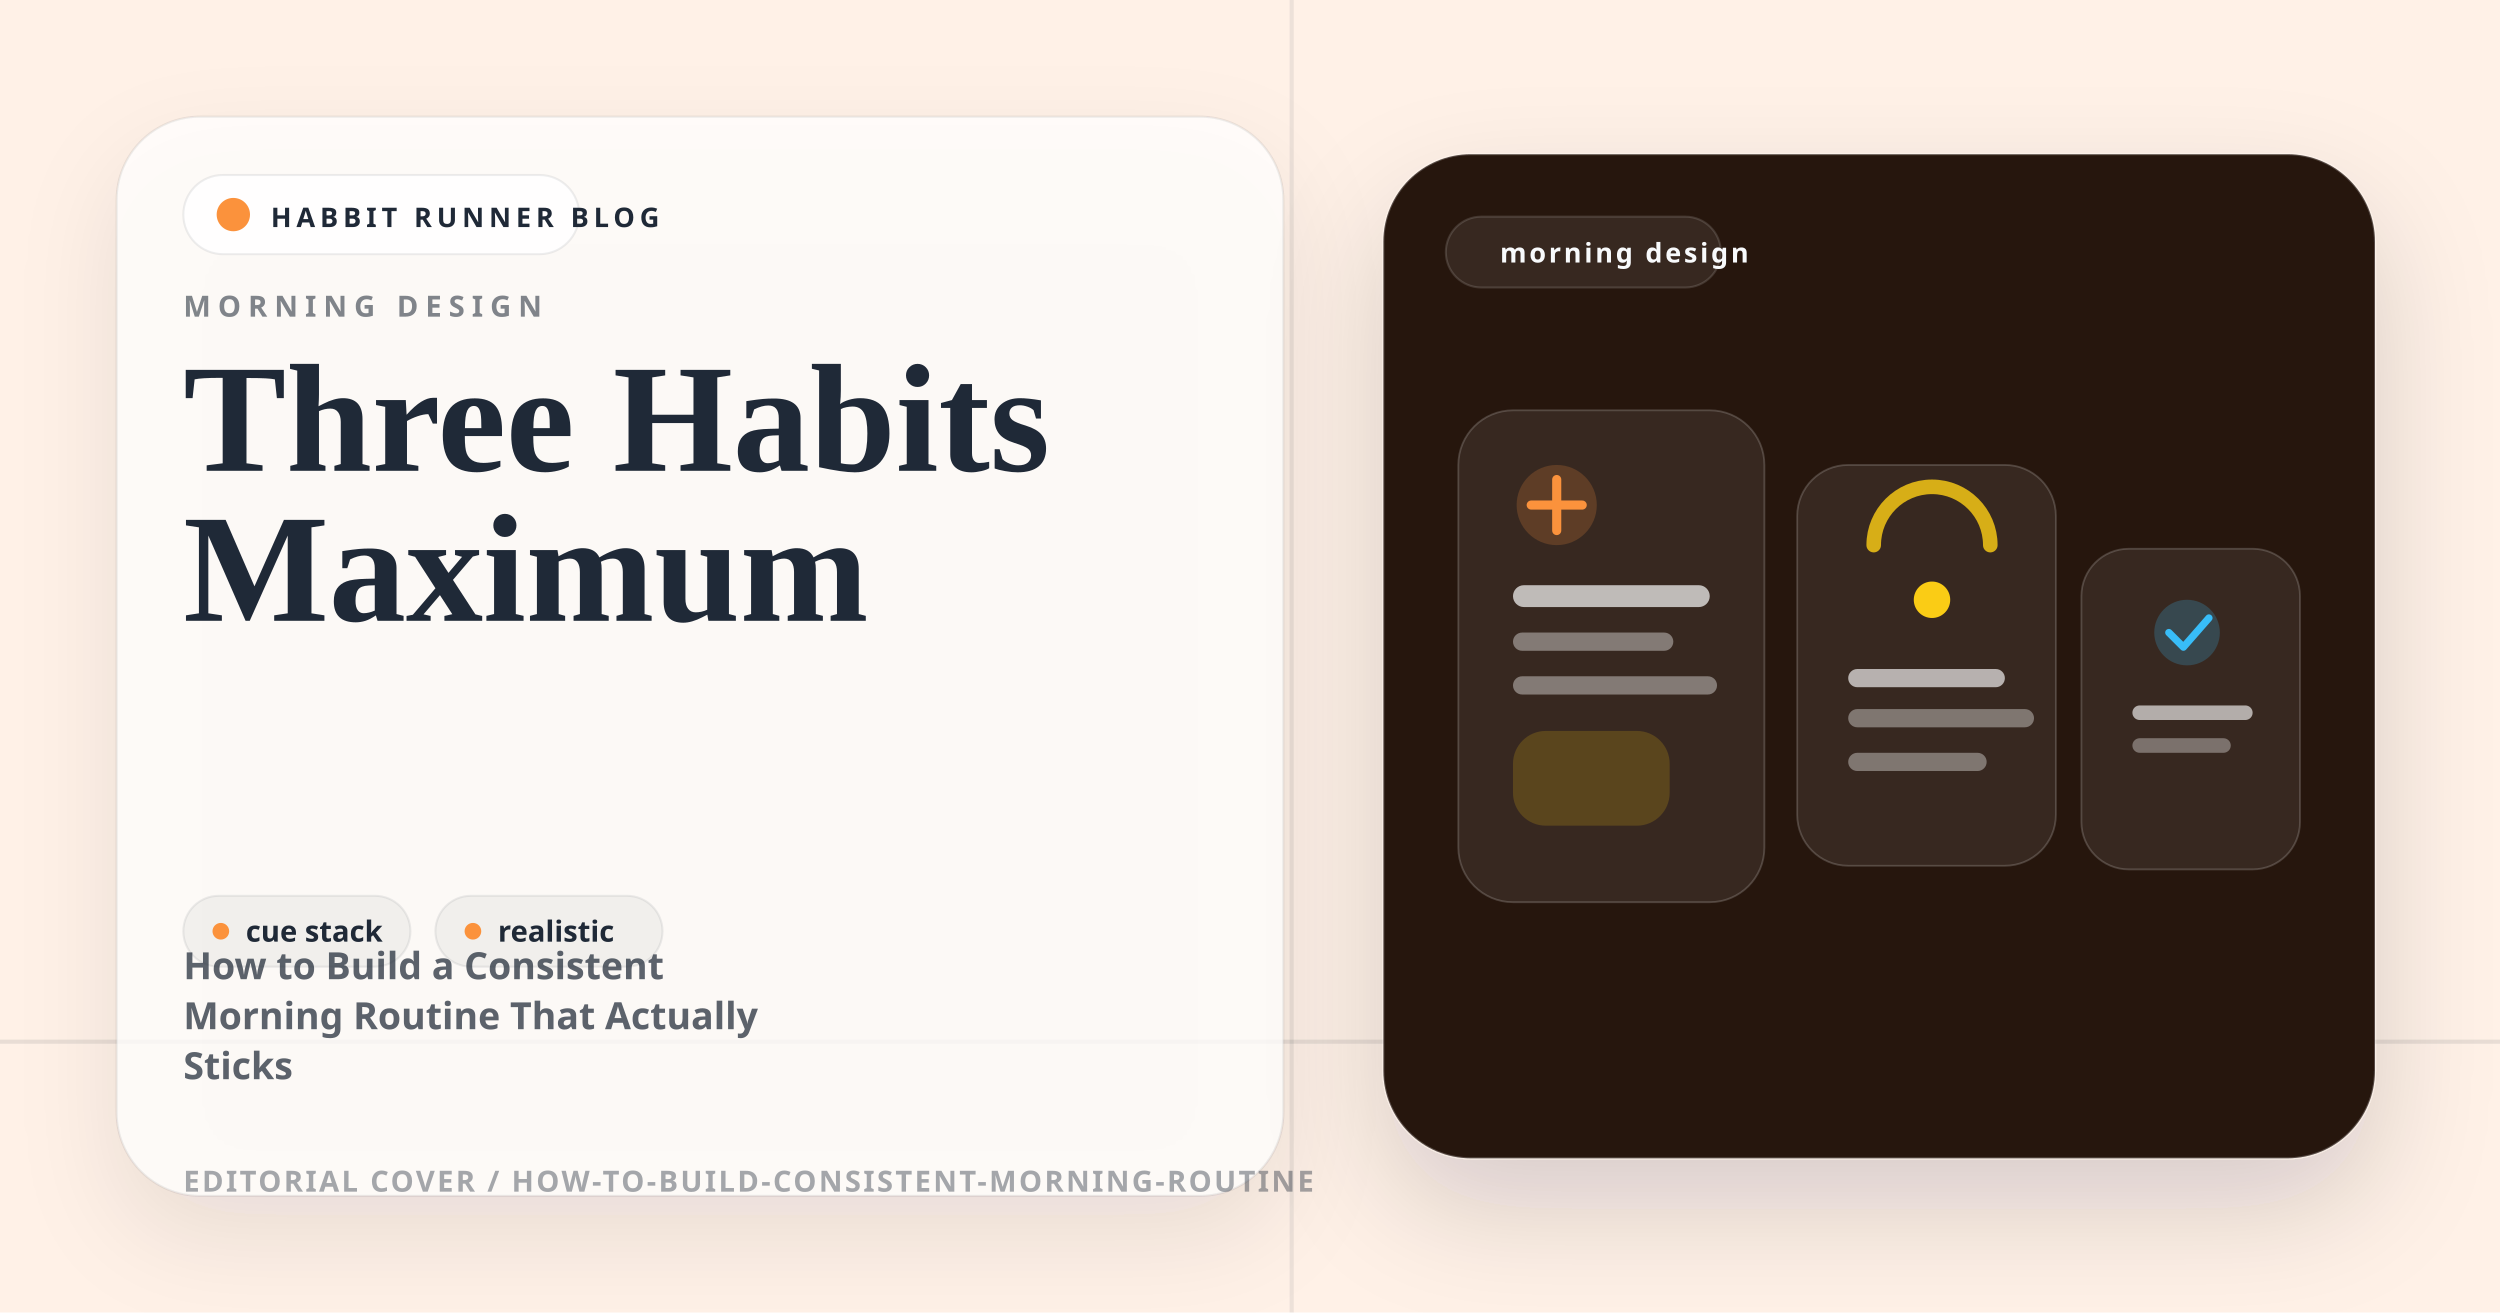
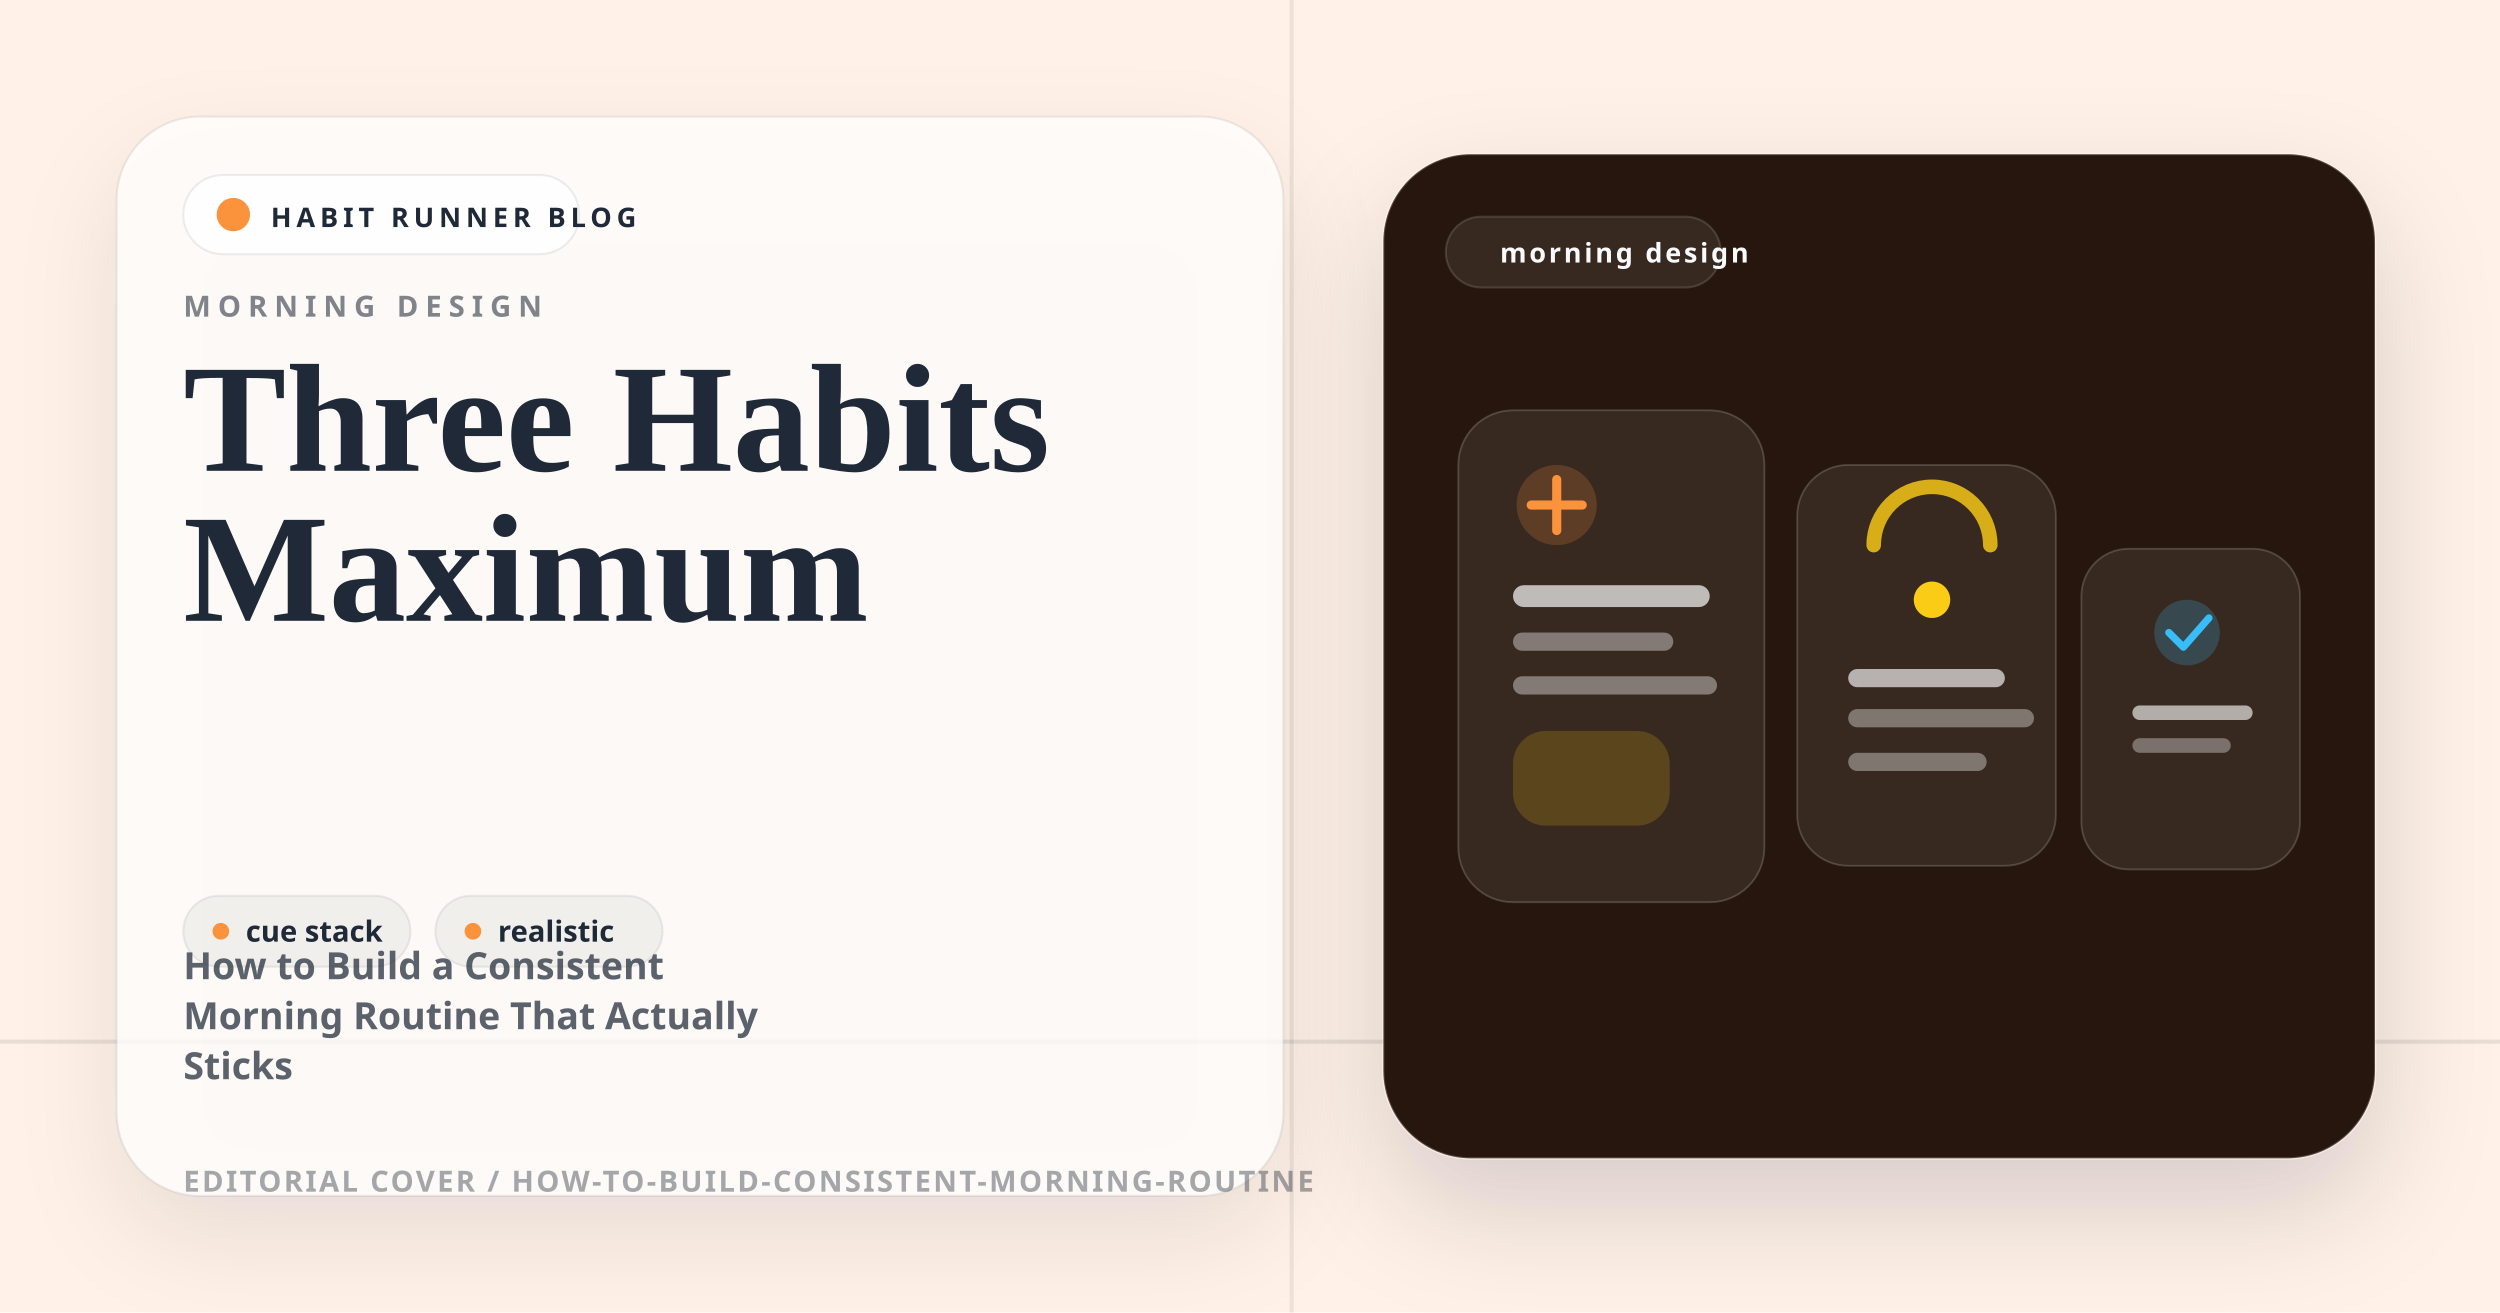
<svg xmlns="http://www.w3.org/2000/svg" width="1200" height="630" viewBox="0 0 1200 630" role="img" aria-label="How to Build a Consistent Morning Routine That Actually Sticks">
  <defs>
    <pattern id="grid" width="48" height="48" patternUnits="userSpaceOnUse">
      <path d="M48 0H0V48" fill="none" stroke="rgba(31, 41, 55, 0.07)" stroke-width="1" />
    </pattern>
    <filter id="shadowSoft" x="-20%" y="-20%" width="140%" height="150%">
      <feDropShadow dx="0" dy="20" stdDeviation="24" flood-color="#0f172a" flood-opacity="0.12" />
    </filter>
    <filter id="shadowBoard" x="-20%" y="-20%" width="140%" height="150%">
      <feDropShadow dx="0" dy="24" stdDeviation="28" flood-color="#0f172a" flood-opacity="0.16" />
    </filter>
    <clipPath id="boardClip">
      <rect x="664" y="74" width="476" height="482" rx="42" />
    </clipPath>
  </defs>
  <rect width="1200" height="630" fill="#fff1e7" />
  <path d="M0 500 H1200" stroke="rgba(31, 41, 55, 0.1)" stroke-width="2" />
  <path d="M620 0 V630" stroke="rgba(31, 41, 55, 0.08)" stroke-width="2" />
  <rect x="56" y="56" width="560" height="518" rx="40" fill="rgba(255, 255, 255, 0.74)" stroke="rgba(31, 41, 55, 0.08)" filter="url(#shadowSoft)" />
  <rect x="88" y="84" width="190" height="38" rx="19" fill="rgba(255, 255, 255, 0.88)" stroke="rgba(31, 41, 55, 0.08)" />
  <circle cx="112" cy="103" r="8" fill="#fb923c" />
-   <text x="130" y="109" fill="#1f2937" font-family="'Avenir Next', 'Segoe UI', 'Trebuchet MS', sans-serif" font-size="13" font-weight="700" letter-spacing="0.18em">HABBIT RUNNER BLOG</text>
+   <text x="130" y="109" fill="#1f2937" font-family="'Avenir Next', 'Segoe UI', 'Trebuchet MS', sans-serif" font-size="13" font-weight="700" letter-spacing="0.18em">HABIT RUNNER BLOG</text>
  <text x="88" y="152" fill="rgba(31, 41, 55, 0.56)" font-family="'Avenir Next', 'Segoe UI', 'Trebuchet MS', sans-serif" font-size="14" font-weight="700" letter-spacing="0.24em">MORNING DESIGN</text>
  <text x="88" y="226" fill="#1f2937" font-family="'Iowan Old Style', Georgia, 'Times New Roman', serif" font-size="74" font-weight="700">
    <tspan x="88" dy="0">Three Habits</tspan>
    <tspan x="88" dy="72">Maximum</tspan>
  </text>
  <g transform="translate(88 430)">
    <rect width="109" height="34" rx="17" fill="rgba(31, 41, 55, 0.05)" stroke="rgba(31, 41, 55, 0.08)" />
    <circle cx="18" cy="17" r="4" fill="#fb923c" />
    <text x="30" y="22" fill="#1f2937" font-family="'Avenir Next', 'Segoe UI', 'Trebuchet MS', sans-serif" font-size="14" font-weight="600">cue stack</text>
  </g>
  <g transform="translate(209 430)">
    <rect width="109" height="34" rx="17" fill="rgba(31, 41, 55, 0.05)" stroke="rgba(31, 41, 55, 0.08)" />
    <circle cx="18" cy="17" r="4" fill="#fb923c" />
    <text x="30" y="22" fill="#1f2937" font-family="'Avenir Next', 'Segoe UI', 'Trebuchet MS', sans-serif" font-size="14" font-weight="600">realistic</text>
  </g>
  <text x="88" y="470" fill="rgba(31, 41, 55, 0.72)" font-family="'Avenir Next', 'Segoe UI', 'Trebuchet MS', sans-serif" font-size="18" font-weight="600">
    <tspan x="88" dy="0">How to Build a Consistent</tspan>
    <tspan x="88" dy="24">Morning Routine That Actually</tspan>
    <tspan x="88" dy="24">Sticks</tspan>
  </text>
  <text x="88" y="572" fill="rgba(31, 41, 55, 0.4)" font-family="'Avenir Next', 'Segoe UI', 'Trebuchet MS', sans-serif" font-size="14" font-weight="700" letter-spacing="0.08em">EDITORIAL COVER / HOW-TO-BUILD-CONSISTENT-MORNING-ROUTINE</text>
  <g filter="url(#shadowBoard)">
    <rect x="664" y="74" width="476" height="482" rx="42" fill="#27170f" stroke="rgba(255, 255, 255, 0.22)" />
  </g>
  <rect x="694" y="104" width="132" height="34" rx="17" fill="rgba(255, 255, 255, 0.08)" stroke="rgba(255, 255, 255, 0.14)" />
  <text x="720" y="126" fill="#f8fafc" font-family="'Avenir Next', 'Segoe UI', 'Trebuchet MS', sans-serif" font-size="13" font-weight="700" letter-spacing="0.1em">morning design</text>
  <g clip-path="url(#boardClip)">
    <g transform="translate(619.5498 123.4935) scale(0.8744589)">
      <rect x="92" y="84" width="168" height="270" rx="30" fill="rgba(255, 255, 255, 0.08)" stroke="rgba(255, 255, 255, 0.18)" />
      <rect x="278" y="114" width="142" height="220" rx="28" fill="rgba(255, 255, 255, 0.08)" stroke="rgba(255, 255, 255, 0.18)" />
      <rect x="434" y="160" width="120" height="176" rx="26" fill="rgba(255, 255, 255, 0.08)" stroke="rgba(255, 255, 255, 0.18)" />
      <circle cx="146" cy="136" r="22" fill="rgba(251, 146, 60, 0.2)" />
      <path d="M132 136 h28 M146 122 v28" stroke="#fb923c" stroke-width="5" stroke-linecap="round" />
      <rect x="122" y="180" width="108" height="12" rx="6" fill="rgba(255, 255, 255, 0.68)" />
      <rect x="122" y="206" width="88" height="10" rx="5" fill="rgba(255, 255, 255, 0.38)" />
      <rect x="122" y="230" width="112" height="10" rx="5" fill="rgba(255, 255, 255, 0.38)" />
      <rect x="122" y="260" width="86" height="52" rx="18" fill="rgba(250, 204, 21, 0.18)" />
      <path d="M320 158 a32 32 0 0 1 64 0" fill="none" stroke="rgba(250, 204, 21, 0.82)" stroke-width="8" stroke-linecap="round" />
      <circle cx="352" cy="188" r="10" fill="#facc15" />
      <rect x="306" y="226" width="86" height="10" rx="5" fill="rgba(255, 255, 255, 0.64)" />
      <rect x="306" y="248" width="102" height="10" rx="5" fill="rgba(255, 255, 255, 0.36)" />
      <rect x="306" y="272" width="76" height="10" rx="5" fill="rgba(255, 255, 255, 0.36)" />
      <circle cx="492" cy="206" r="18" fill="rgba(56, 189, 248, 0.22)" />
      <path d="M482 206 L490 214 L504 198" fill="none" stroke="#38bdf8" stroke-width="4" stroke-linecap="round" stroke-linejoin="round" />
      <rect x="462" y="246" width="66" height="8" rx="4" fill="rgba(255, 255, 255, 0.62)" />
      <rect x="462" y="264" width="54" height="8" rx="4" fill="rgba(255, 255, 255, 0.34)" />
    </g>
  </g>
</svg>
